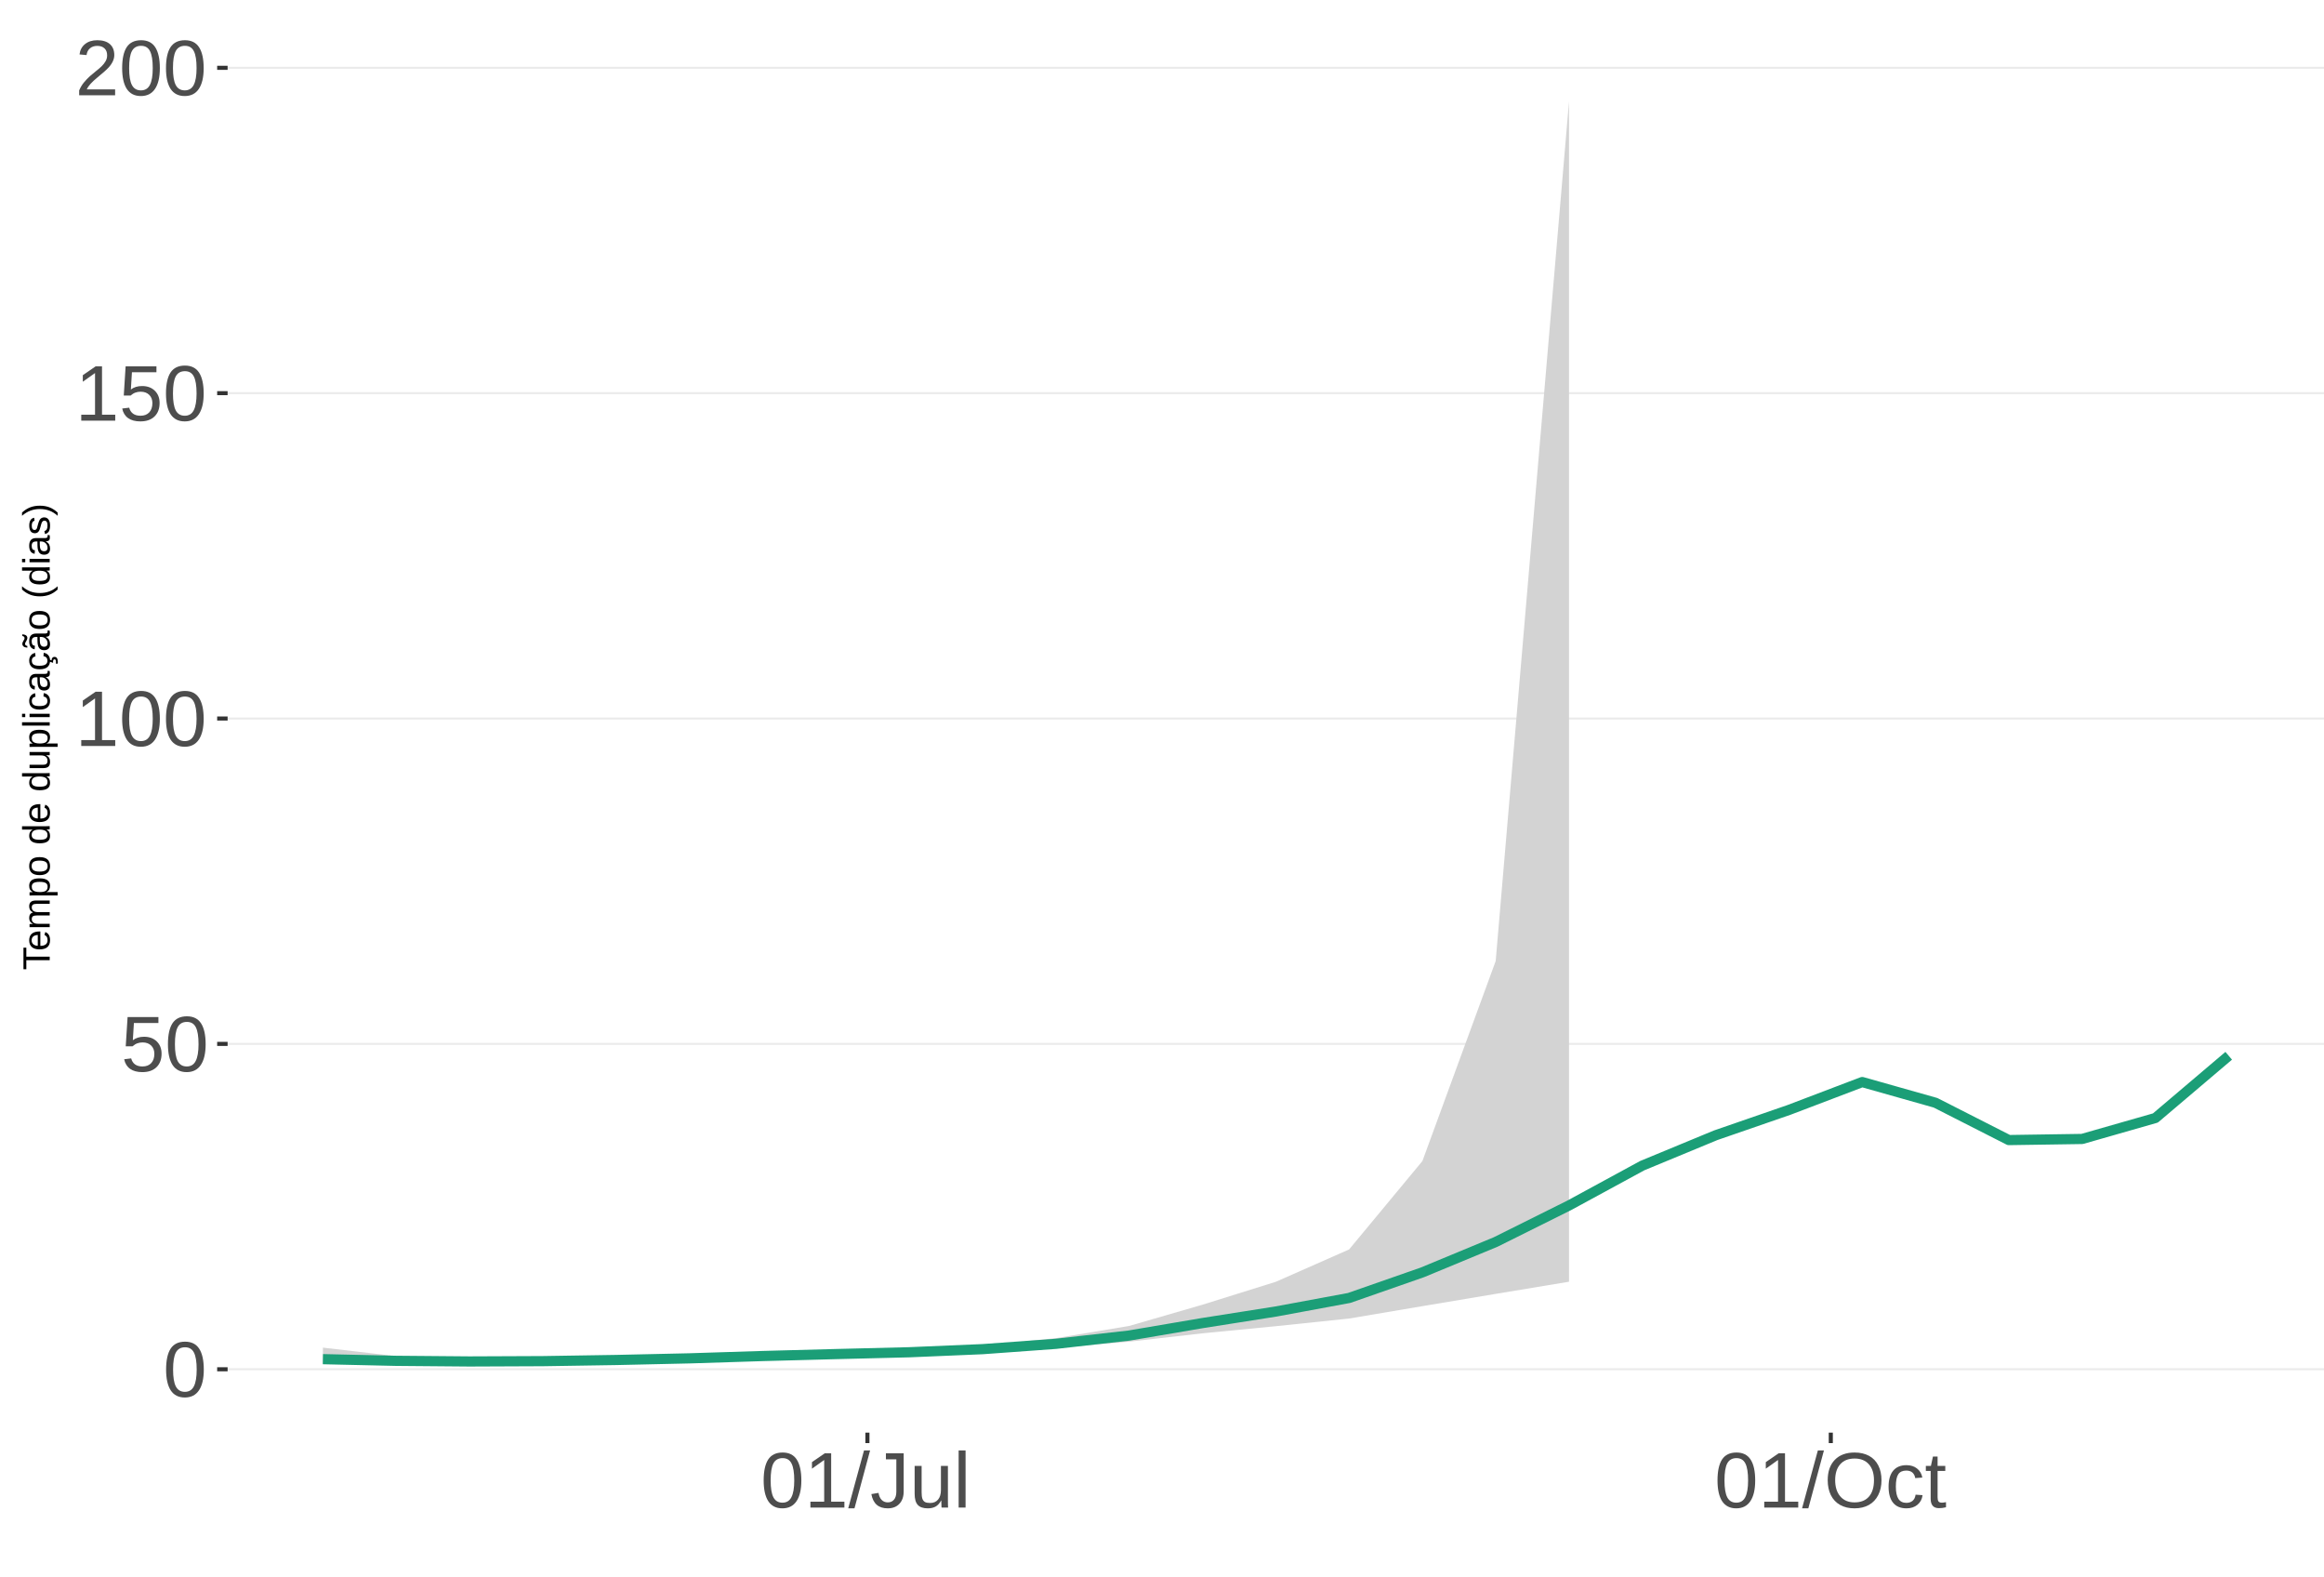
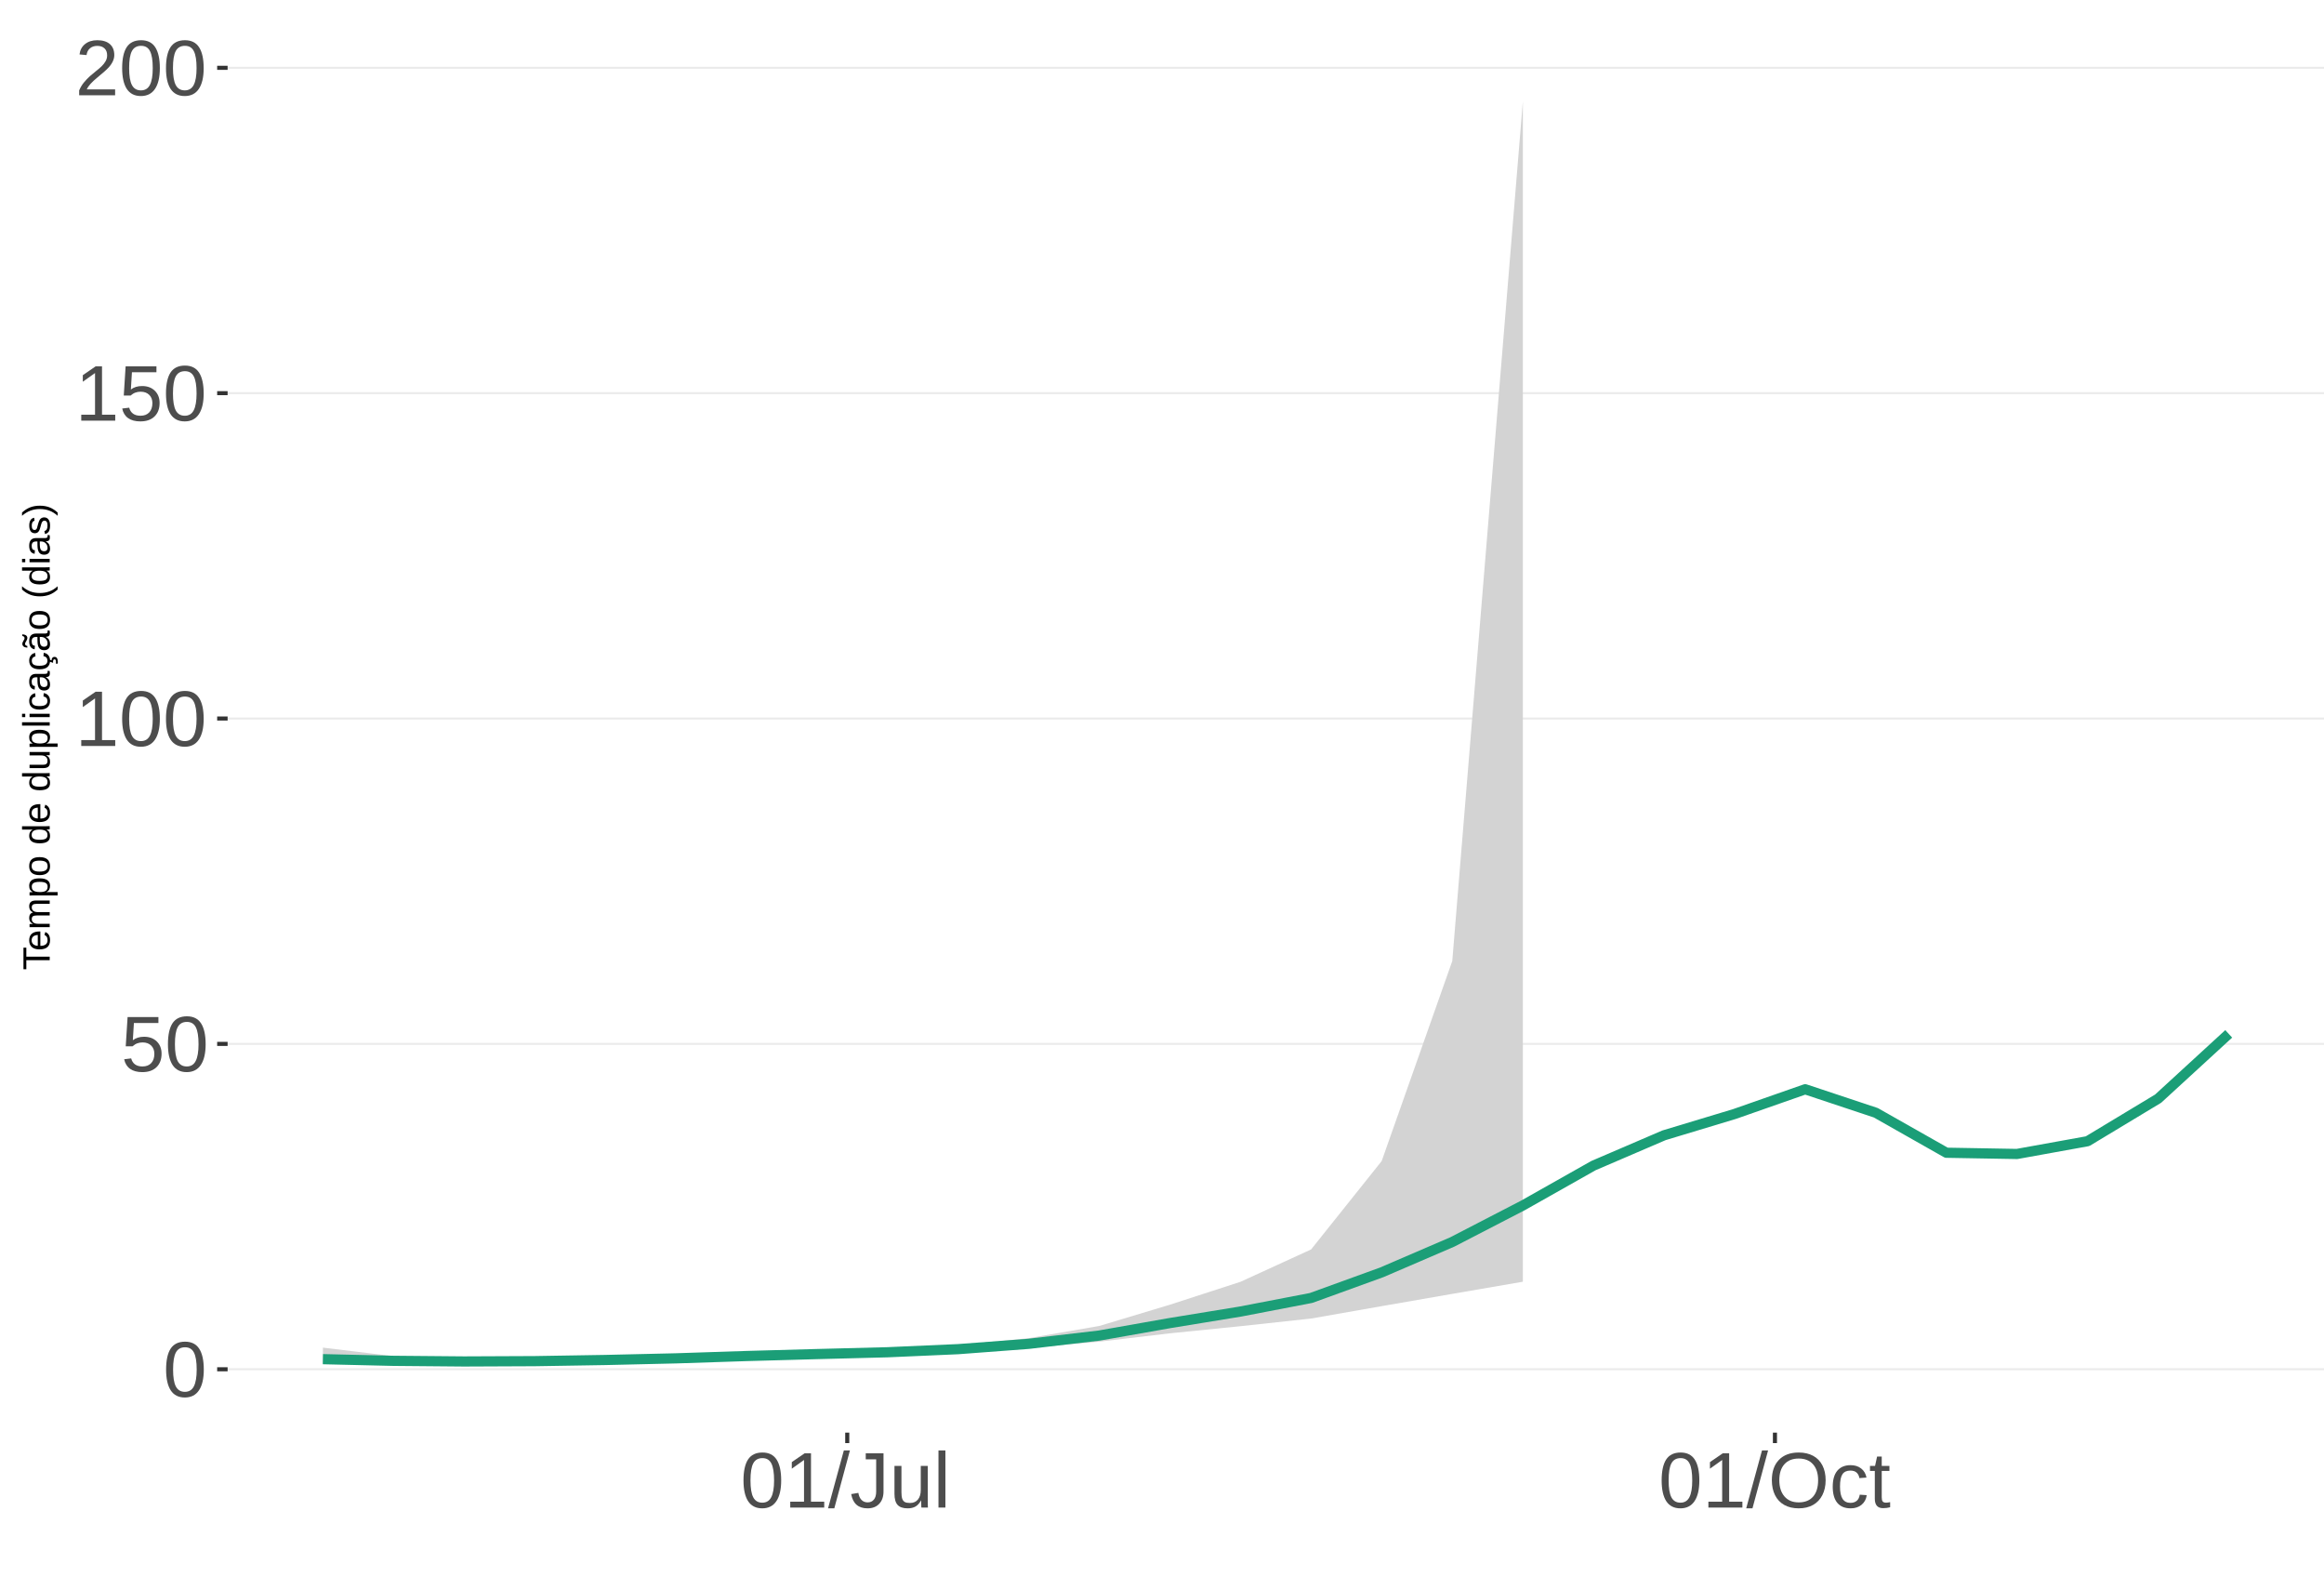
<svg xmlns="http://www.w3.org/2000/svg" xmlns:xlink="http://www.w3.org/1999/xlink" width="609pt" height="413pt" viewBox="0 0 609 413" version="1.1">
  <defs>
    <g>
      <symbol overflow="visible" id="glyph0-0">
        <path style="stroke:none;" d="M 2.062 -14.219 L 13.422 -14.219 L 13.422 0 L 2.062 0 Z M 2.828 -13.438 L 2.828 -0.766 L 12.641 -0.766 L 12.641 -13.438 Z M 2.828 -13.438 " />
      </symbol>
      <symbol overflow="visible" id="glyph0-1">
        <path style="stroke:none;" d="M 10.688 -7.109 C 10.688 -4.734 10.266 -2.922 9.422 -1.672 C 8.586 -0.422 7.352 0.203 5.719 0.203 C 4.082 0.203 2.852 -0.414 2.031 -1.656 C 1.219 -2.906 0.812 -4.723 0.812 -7.109 C 0.812 -9.547 1.207 -11.375 2 -12.594 C 2.801 -13.812 4.062 -14.422 5.781 -14.422 C 7.457 -14.422 8.691 -13.805 9.484 -12.578 C 10.285 -11.348 10.688 -9.523 10.688 -7.109 Z M 8.828 -7.109 C 8.828 -9.16 8.586 -10.645 8.109 -11.562 C 7.641 -12.488 6.863 -12.953 5.781 -12.953 C 4.664 -12.953 3.863 -12.5 3.375 -11.594 C 2.883 -10.688 2.641 -9.191 2.641 -7.109 C 2.641 -5.086 2.883 -3.609 3.375 -2.672 C 3.875 -1.742 4.66 -1.281 5.734 -1.281 C 6.805 -1.281 7.586 -1.754 8.078 -2.703 C 8.578 -3.66 8.828 -5.129 8.828 -7.109 Z M 8.828 -7.109 " />
      </symbol>
      <symbol overflow="visible" id="glyph0-2">
        <path style="stroke:none;" d="M 10.625 -4.625 C 10.625 -3.125 10.176 -1.941 9.281 -1.078 C 8.395 -0.223 7.16 0.203 5.578 0.203 C 4.254 0.203 3.188 -0.082 2.375 -0.656 C 1.562 -1.238 1.047 -2.078 0.828 -3.172 L 2.656 -3.391 C 3.039 -1.984 4.031 -1.281 5.625 -1.281 C 6.594 -1.281 7.352 -1.57 7.906 -2.156 C 8.457 -2.75 8.734 -3.562 8.734 -4.594 C 8.734 -5.488 8.457 -6.207 7.906 -6.75 C 7.352 -7.301 6.602 -7.578 5.656 -7.578 C 5.164 -7.578 4.707 -7.5 4.281 -7.344 C 3.863 -7.195 3.441 -6.938 3.016 -6.562 L 1.234 -6.562 L 1.719 -14.219 L 9.797 -14.219 L 9.797 -12.672 L 3.375 -12.672 L 3.094 -8.156 C 3.883 -8.758 4.863 -9.062 6.031 -9.062 C 7.426 -9.062 8.539 -8.648 9.375 -7.828 C 10.207 -7.016 10.625 -5.945 10.625 -4.625 Z M 10.625 -4.625 " />
      </symbol>
      <symbol overflow="visible" id="glyph0-3">
        <path style="stroke:none;" d="M 1.578 0 L 1.578 -1.547 L 5.188 -1.547 L 5.188 -12.469 L 1.984 -10.188 L 1.984 -11.906 L 5.344 -14.219 L 7.016 -14.219 L 7.016 -1.547 L 10.484 -1.547 L 10.484 0 Z M 1.578 0 " />
      </symbol>
      <symbol overflow="visible" id="glyph0-4">
        <path style="stroke:none;" d="M 1.031 0 L 1.031 -1.281 C 1.375 -2.07 1.789 -2.766 2.281 -3.359 C 2.781 -3.961 3.301 -4.508 3.844 -5 C 4.395 -5.488 4.938 -5.941 5.469 -6.359 C 6.008 -6.773 6.492 -7.191 6.922 -7.609 C 7.348 -8.023 7.691 -8.461 7.953 -8.922 C 8.223 -9.379 8.359 -9.895 8.359 -10.469 C 8.359 -11.25 8.129 -11.852 7.672 -12.281 C 7.211 -12.719 6.578 -12.938 5.766 -12.938 C 4.992 -12.938 4.359 -12.723 3.859 -12.297 C 3.359 -11.879 3.062 -11.289 2.969 -10.531 L 1.125 -10.703 C 1.258 -11.836 1.738 -12.738 2.562 -13.406 C 3.395 -14.082 4.461 -14.422 5.766 -14.422 C 7.203 -14.422 8.305 -14.082 9.078 -13.406 C 9.848 -12.727 10.234 -11.77 10.234 -10.531 C 10.234 -9.977 10.102 -9.426 9.844 -8.875 C 9.594 -8.332 9.219 -7.789 8.719 -7.25 C 8.227 -6.707 7.281 -5.863 5.875 -4.719 C 5.094 -4.082 4.473 -3.508 4.016 -3 C 3.566 -2.5 3.238 -2.016 3.031 -1.547 L 10.453 -1.547 L 10.453 0 Z M 1.031 0 " />
      </symbol>
      <symbol overflow="visible" id="glyph0-5">
        <path style="stroke:none;" d="M 0 0.203 L 4.141 -14.969 L 5.734 -14.969 L 1.641 0.203 Z M 0 0.203 " />
      </symbol>
      <symbol overflow="visible" id="glyph0-6">
        <path style="stroke:none;" d="M 4.609 0.203 C 2.203 0.203 0.773 -1.039 0.328 -3.531 L 2.203 -3.844 C 2.328 -3.062 2.598 -2.453 3.016 -2.016 C 3.441 -1.578 3.977 -1.359 4.625 -1.359 C 5.32 -1.359 5.867 -1.598 6.266 -2.078 C 6.672 -2.555 6.875 -3.266 6.875 -4.203 L 6.875 -12.641 L 4.141 -12.641 L 4.141 -14.219 L 8.797 -14.219 L 8.797 -4.234 C 8.797 -2.859 8.422 -1.773 7.672 -0.984 C 6.93 -0.191 5.91 0.203 4.609 0.203 Z M 4.609 0.203 " />
      </symbol>
      <symbol overflow="visible" id="glyph0-7">
        <path style="stroke:none;" d="M 3.172 -10.906 L 3.172 -4 C 3.172 -3.281 3.238 -2.719 3.375 -2.312 C 3.52 -1.914 3.742 -1.629 4.047 -1.453 C 4.359 -1.285 4.816 -1.203 5.422 -1.203 C 6.297 -1.203 6.984 -1.5 7.484 -2.094 C 7.984 -2.695 8.234 -3.531 8.234 -4.594 L 8.234 -10.906 L 10.062 -10.906 L 10.062 -2.328 C 10.062 -1.055 10.078 -0.281 10.109 0 L 8.406 0 C 8.395 -0.031 8.383 -0.117 8.375 -0.266 C 8.375 -0.422 8.367 -0.594 8.359 -0.781 C 8.348 -0.969 8.336 -1.328 8.328 -1.859 L 8.297 -1.859 C 7.879 -1.109 7.395 -0.578 6.844 -0.266 C 6.289 0.047 5.609 0.203 4.797 0.203 C 3.598 0.203 2.723 -0.094 2.172 -0.688 C 1.617 -1.281 1.344 -2.266 1.344 -3.641 L 1.344 -10.906 Z M 3.172 -10.906 " />
      </symbol>
      <symbol overflow="visible" id="glyph0-8">
        <path style="stroke:none;" d="M 1.391 0 L 1.391 -14.969 L 3.203 -14.969 L 3.203 0 Z M 1.391 0 " />
      </symbol>
      <symbol overflow="visible" id="glyph0-9">
        <path style="stroke:none;" d="M 15.078 -7.172 C 15.078 -5.68 14.789 -4.379 14.219 -3.266 C 13.656 -2.148 12.844 -1.289 11.781 -0.688 C 10.719 -0.094 9.461 0.203 8.016 0.203 C 6.555 0.203 5.297 -0.094 4.234 -0.688 C 3.18 -1.281 2.375 -2.133 1.812 -3.25 C 1.258 -4.375 0.984 -5.68 0.984 -7.172 C 0.984 -9.441 1.602 -11.219 2.844 -12.5 C 4.082 -13.781 5.812 -14.422 8.031 -14.422 C 9.477 -14.422 10.734 -14.133 11.797 -13.562 C 12.859 -12.988 13.672 -12.148 14.234 -11.047 C 14.797 -9.953 15.078 -8.66 15.078 -7.172 Z M 13.109 -7.172 C 13.109 -8.941 12.664 -10.328 11.781 -11.328 C 10.895 -12.336 9.645 -12.844 8.031 -12.844 C 6.406 -12.844 5.148 -12.344 4.266 -11.344 C 3.379 -10.352 2.938 -8.961 2.938 -7.172 C 2.938 -5.391 3.383 -3.973 4.281 -2.922 C 5.176 -1.879 6.422 -1.359 8.016 -1.359 C 9.66 -1.359 10.922 -1.863 11.797 -2.875 C 12.672 -3.883 13.109 -5.316 13.109 -7.172 Z M 13.109 -7.172 " />
      </symbol>
      <symbol overflow="visible" id="glyph0-10">
        <path style="stroke:none;" d="M 2.781 -5.5 C 2.781 -4.051 3.004 -2.977 3.453 -2.281 C 3.91 -1.582 4.602 -1.234 5.531 -1.234 C 6.176 -1.234 6.711 -1.406 7.141 -1.75 C 7.578 -2.102 7.848 -2.645 7.953 -3.375 L 9.781 -3.25 C 9.645 -2.195 9.195 -1.359 8.438 -0.734 C 7.688 -0.109 6.734 0.203 5.578 0.203 C 4.047 0.203 2.879 -0.273 2.078 -1.234 C 1.273 -2.203 0.875 -3.613 0.875 -5.469 C 0.875 -7.301 1.273 -8.695 2.078 -9.656 C 2.891 -10.625 4.051 -11.109 5.562 -11.109 C 6.676 -11.109 7.598 -10.816 8.328 -10.234 C 9.066 -9.66 9.531 -8.867 9.719 -7.859 L 7.859 -7.719 C 7.766 -8.32 7.523 -8.801 7.141 -9.156 C 6.754 -9.508 6.207 -9.688 5.5 -9.688 C 4.539 -9.688 3.848 -9.367 3.422 -8.734 C 2.992 -8.098 2.781 -7.02 2.781 -5.5 Z M 2.781 -5.5 " />
      </symbol>
      <symbol overflow="visible" id="glyph0-11">
        <path style="stroke:none;" d="M 5.594 -0.078 C 4.988 0.078 4.375 0.156 3.75 0.156 C 2.301 0.156 1.578 -0.664 1.578 -2.312 L 1.578 -9.594 L 0.312 -9.594 L 0.312 -10.906 L 1.641 -10.906 L 2.172 -13.359 L 3.391 -13.359 L 3.391 -10.906 L 5.406 -10.906 L 5.406 -9.594 L 3.391 -9.594 L 3.391 -2.703 C 3.391 -2.18 3.473 -1.812 3.641 -1.594 C 3.816 -1.383 4.113 -1.281 4.531 -1.281 C 4.781 -1.281 5.133 -1.328 5.594 -1.422 Z M 5.594 -0.078 " />
      </symbol>
      <symbol overflow="visible" id="glyph1-0">
        <path style="stroke:none;" d="M -6.875 -1 L -6.875 -6.5 L 0 -6.5 L 0 -1 Z M -6.516 -1.375 L -0.375 -1.375 L -0.375 -6.125 L -6.516 -6.125 Z M -6.516 -1.375 " />
      </symbol>
      <symbol overflow="visible" id="glyph1-1">
        <path style="stroke:none;" d="M -6.125 -3.516 L 0 -3.516 L 0 -2.594 L -6.125 -2.594 L -6.125 -0.219 L -6.875 -0.219 L -6.875 -5.875 L -6.125 -5.875 Z M -6.125 -3.516 " />
      </symbol>
      <symbol overflow="visible" id="glyph1-2">
        <path style="stroke:none;" d="M -2.453 -1.344 C -1.848 -1.344 -1.379 -1.469 -1.047 -1.719 C -0.723 -1.969 -0.562 -2.336 -0.562 -2.828 C -0.562 -3.203 -0.633 -3.504 -0.781 -3.734 C -0.938 -3.961 -1.133 -4.117 -1.375 -4.203 L -1.156 -4.969 C -0.32 -4.656 0.094 -3.941 0.094 -2.828 C 0.094 -2.047 -0.133 -1.445 -0.594 -1.031 C -1.062 -0.625 -1.754 -0.422 -2.672 -0.422 C -3.547 -0.422 -4.211 -0.625 -4.672 -1.031 C -5.141 -1.445 -5.375 -2.031 -5.375 -2.781 C -5.375 -4.344 -4.441 -5.125 -2.578 -5.125 L -2.453 -5.125 Z M -3.125 -4.203 C -3.688 -4.16 -4.094 -4.02 -4.344 -3.781 C -4.602 -3.551 -4.734 -3.219 -4.734 -2.781 C -4.734 -2.352 -4.586 -2.016 -4.297 -1.766 C -4.016 -1.516 -3.625 -1.379 -3.125 -1.359 Z M -3.125 -4.203 " />
      </symbol>
      <symbol overflow="visible" id="glyph1-3">
        <path style="stroke:none;" d="M 0 -3.75 L -3.344 -3.75 C -3.852 -3.75 -4.207 -3.676 -4.406 -3.531 C -4.602 -3.395 -4.703 -3.145 -4.703 -2.781 C -4.703 -2.406 -4.555 -2.109 -4.266 -1.891 C -3.984 -1.672 -3.582 -1.562 -3.062 -1.562 L 0 -1.562 L 0 -0.688 L -4.156 -0.688 C -4.77 -0.688 -5.145 -0.68 -5.281 -0.672 L -5.281 -1.5 C -5.27 -1.5 -5.227 -1.5 -5.156 -1.5 C -5.082 -1.508 -5 -1.516 -4.906 -1.516 C -4.812 -1.523 -4.633 -1.531 -4.375 -1.531 L -4.375 -1.547 C -4.75 -1.734 -5.008 -1.945 -5.156 -2.188 C -5.301 -2.438 -5.375 -2.738 -5.375 -3.094 C -5.375 -3.488 -5.297 -3.801 -5.141 -4.031 C -4.984 -4.27 -4.727 -4.438 -4.375 -4.531 L -4.375 -4.547 C -4.727 -4.723 -4.984 -4.941 -5.141 -5.203 C -5.297 -5.461 -5.375 -5.773 -5.375 -6.141 C -5.375 -6.672 -5.227 -7.055 -4.938 -7.297 C -4.656 -7.547 -4.18 -7.672 -3.516 -7.672 L 0 -7.672 L 0 -6.797 L -3.344 -6.797 C -3.852 -6.797 -4.207 -6.723 -4.406 -6.578 C -4.602 -6.441 -4.703 -6.191 -4.703 -5.828 C -4.703 -5.453 -4.555 -5.156 -4.266 -4.938 C -3.984 -4.727 -3.582 -4.625 -3.062 -4.625 L 0 -4.625 Z M 0 -3.75 " />
      </symbol>
      <symbol overflow="visible" id="glyph1-4">
        <path style="stroke:none;" d="M -2.672 -5.141 C -0.828 -5.141 0.094 -4.492 0.094 -3.203 C 0.094 -2.391 -0.211 -1.844 -0.828 -1.562 L -0.828 -1.531 C -0.797 -1.539 -0.516 -1.547 0.016 -1.547 L 2.078 -1.547 L 2.078 -0.672 L -4.203 -0.672 C -4.742 -0.672 -5.102 -0.66 -5.281 -0.641 L -5.281 -1.5 C -5.27 -1.5 -5.223 -1.5 -5.141 -1.5 C -5.066 -1.508 -4.945 -1.52 -4.781 -1.531 C -4.613 -1.539 -4.5 -1.547 -4.438 -1.547 L -4.438 -1.562 C -4.758 -1.719 -4.992 -1.922 -5.141 -2.172 C -5.297 -2.43 -5.375 -2.773 -5.375 -3.203 C -5.375 -3.848 -5.156 -4.332 -4.719 -4.656 C -4.281 -4.977 -3.598 -5.141 -2.672 -5.141 Z M -2.641 -4.219 C -3.379 -4.219 -3.906 -4.117 -4.219 -3.922 C -4.539 -3.723 -4.703 -3.406 -4.703 -2.969 C -4.703 -2.625 -4.629 -2.352 -4.484 -2.156 C -4.336 -1.957 -4.109 -1.805 -3.797 -1.703 C -3.484 -1.598 -3.078 -1.547 -2.578 -1.547 C -1.879 -1.547 -1.363 -1.656 -1.031 -1.875 C -0.707 -2.102 -0.547 -2.469 -0.547 -2.969 C -0.547 -3.406 -0.707 -3.723 -1.031 -3.922 C -1.352 -4.117 -1.891 -4.219 -2.641 -4.219 Z M -2.641 -4.219 " />
      </symbol>
      <symbol overflow="visible" id="glyph1-5">
        <path style="stroke:none;" d="M -2.641 -5.141 C -1.723 -5.141 -1.035 -4.938 -0.578 -4.531 C -0.129 -4.125 0.094 -3.535 0.094 -2.766 C 0.094 -1.992 -0.141 -1.41 -0.609 -1.016 C -1.078 -0.617 -1.754 -0.422 -2.641 -0.422 C -4.461 -0.422 -5.375 -1.207 -5.375 -2.781 C -5.375 -3.594 -5.148 -4.188 -4.703 -4.562 C -4.266 -4.945 -3.578 -5.141 -2.641 -5.141 Z M -2.641 -4.219 C -3.367 -4.219 -3.898 -4.109 -4.234 -3.891 C -4.566 -3.672 -4.734 -3.305 -4.734 -2.797 C -4.734 -2.285 -4.562 -1.914 -4.219 -1.688 C -3.883 -1.457 -3.359 -1.344 -2.641 -1.344 C -1.953 -1.344 -1.43 -1.453 -1.078 -1.672 C -0.723 -1.898 -0.547 -2.258 -0.547 -2.75 C -0.547 -3.281 -0.711 -3.656 -1.047 -3.875 C -1.391 -4.102 -1.922 -4.219 -2.641 -4.219 Z M -2.641 -4.219 " />
      </symbol>
      <symbol overflow="visible" id="glyph1-6">
        <path style="stroke:none;" d="" />
      </symbol>
      <symbol overflow="visible" id="glyph1-7">
        <path style="stroke:none;" d="M -0.844 -4.016 C -0.508 -3.848 -0.27 -3.629 -0.125 -3.359 C 0.02 -3.086 0.094 -2.754 0.094 -2.359 C 0.094 -1.691 -0.129 -1.203 -0.578 -0.891 C -1.023 -0.578 -1.707 -0.422 -2.625 -0.422 C -4.457 -0.422 -5.375 -1.066 -5.375 -2.359 C -5.375 -2.766 -5.301 -3.098 -5.156 -3.359 C -5.008 -3.629 -4.781 -3.848 -4.469 -4.016 L -7.25 -4.016 L -7.25 -4.891 L -1.094 -4.891 C -0.539 -4.891 -0.176 -4.898 0 -4.922 L 0 -4.078 C -0.051 -4.066 -0.172 -4.055 -0.359 -4.047 C -0.547 -4.035 -0.707 -4.031 -0.844 -4.031 Z M -2.641 -1.344 C -1.898 -1.344 -1.367 -1.438 -1.047 -1.625 C -0.734 -1.82 -0.578 -2.145 -0.578 -2.594 C -0.578 -3.082 -0.75 -3.441 -1.094 -3.672 C -1.438 -3.898 -1.973 -4.016 -2.703 -4.016 C -3.398 -4.016 -3.91 -3.898 -4.234 -3.672 C -4.566 -3.441 -4.734 -3.082 -4.734 -2.594 C -4.734 -2.156 -4.566 -1.836 -4.234 -1.641 C -3.91 -1.441 -3.379 -1.344 -2.641 -1.344 Z M -2.641 -1.344 " />
      </symbol>
      <symbol overflow="visible" id="glyph1-8">
        <path style="stroke:none;" d="M -5.281 -1.531 L -1.938 -1.531 C -1.582 -1.531 -1.305 -1.562 -1.109 -1.625 C -0.922 -1.695 -0.785 -1.805 -0.703 -1.953 C -0.617 -2.109 -0.578 -2.332 -0.578 -2.625 C -0.578 -3.039 -0.723 -3.367 -1.016 -3.609 C -1.305 -3.859 -1.707 -3.984 -2.219 -3.984 L -5.281 -3.984 L -5.281 -4.875 L -1.125 -4.875 C -0.508 -4.875 -0.133 -4.879 0 -4.891 L 0 -4.062 C -0.02 -4.062 -0.062 -4.055 -0.125 -4.047 C -0.195 -4.047 -0.281 -4.039 -0.375 -4.031 C -0.469 -4.031 -0.645 -4.031 -0.906 -4.031 L -0.906 -4.016 C -0.539 -3.816 -0.281 -3.582 -0.125 -3.312 C 0.02 -3.051 0.094 -2.723 0.094 -2.328 C 0.094 -1.742 -0.047 -1.316 -0.328 -1.047 C -0.617 -0.785 -1.098 -0.656 -1.766 -0.656 L -5.281 -0.656 Z M -5.281 -1.531 " />
      </symbol>
      <symbol overflow="visible" id="glyph1-9">
        <path style="stroke:none;" d="M 0 -0.672 L -7.25 -0.672 L -7.25 -1.547 L 0 -1.547 Z M 0 -0.672 " />
      </symbol>
      <symbol overflow="visible" id="glyph1-10">
        <path style="stroke:none;" d="M -6.406 -0.672 L -7.25 -0.672 L -7.25 -1.547 L -6.406 -1.547 Z M 0 -0.672 L -5.281 -0.672 L -5.281 -1.547 L 0 -1.547 Z M 0 -0.672 " />
      </symbol>
      <symbol overflow="visible" id="glyph1-11">
        <path style="stroke:none;" d="M -2.672 -1.344 C -1.961 -1.344 -1.438 -1.453 -1.094 -1.672 C -0.758 -1.891 -0.594 -2.223 -0.594 -2.672 C -0.594 -2.984 -0.676 -3.242 -0.844 -3.453 C -1.02 -3.672 -1.281 -3.801 -1.625 -3.844 L -1.578 -4.734 C -1.066 -4.672 -0.66 -4.457 -0.359 -4.094 C -0.055 -3.727 0.094 -3.266 0.094 -2.703 C 0.094 -1.961 -0.133 -1.395 -0.594 -1 C -1.062 -0.613 -1.742 -0.422 -2.641 -0.422 C -3.535 -0.422 -4.211 -0.613 -4.672 -1 C -5.141 -1.395 -5.375 -1.957 -5.375 -2.688 C -5.375 -3.227 -5.234 -3.676 -4.953 -4.031 C -4.68 -4.395 -4.297 -4.617 -3.797 -4.703 L -3.734 -3.797 C -4.023 -3.754 -4.254 -3.641 -4.422 -3.453 C -4.598 -3.266 -4.688 -3.004 -4.688 -2.672 C -4.688 -2.203 -4.531 -1.863 -4.219 -1.656 C -3.914 -1.445 -3.398 -1.344 -2.672 -1.344 Z M -2.672 -1.344 " />
      </symbol>
      <symbol overflow="visible" id="glyph1-12">
        <path style="stroke:none;" d="M 0.094 -2.016 C 0.094 -1.484 -0.047 -1.082 -0.328 -0.812 C -0.609 -0.551 -0.988 -0.422 -1.469 -0.422 C -2.02 -0.422 -2.441 -0.598 -2.734 -0.953 C -3.023 -1.316 -3.18 -1.898 -3.203 -2.703 L -3.219 -3.891 L -3.516 -3.891 C -3.941 -3.891 -4.25 -3.797 -4.438 -3.609 C -4.625 -3.43 -4.719 -3.148 -4.719 -2.766 C -4.719 -2.367 -4.648 -2.078 -4.516 -1.891 C -4.379 -1.711 -4.164 -1.609 -3.875 -1.578 L -3.953 -0.656 C -4.898 -0.812 -5.375 -1.52 -5.375 -2.781 C -5.375 -3.445 -5.223 -3.945 -4.922 -4.281 C -4.617 -4.613 -4.18 -4.781 -3.609 -4.781 L -1.328 -4.781 C -1.066 -4.781 -0.867 -4.812 -0.734 -4.875 C -0.609 -4.945 -0.547 -5.082 -0.547 -5.281 C -0.547 -5.363 -0.555 -5.457 -0.578 -5.562 L -0.031 -5.562 C 0.02 -5.344 0.047 -5.117 0.047 -4.891 C 0.047 -4.555 -0.035 -4.316 -0.203 -4.172 C -0.379 -4.023 -0.648 -3.941 -1.016 -3.922 L -1.016 -3.891 C -0.609 -3.672 -0.32 -3.41 -0.156 -3.109 C 0.008 -2.805 0.094 -2.441 0.094 -2.016 Z M -0.562 -2.219 C -0.562 -2.539 -0.633 -2.828 -0.781 -3.078 C -0.926 -3.328 -1.125 -3.523 -1.375 -3.672 C -1.633 -3.816 -1.898 -3.891 -2.172 -3.891 L -2.609 -3.891 L -2.594 -2.938 C -2.582 -2.52 -2.535 -2.203 -2.453 -1.984 C -2.379 -1.773 -2.258 -1.613 -2.094 -1.5 C -1.938 -1.383 -1.723 -1.328 -1.453 -1.328 C -1.172 -1.328 -0.953 -1.406 -0.797 -1.562 C -0.641 -1.719 -0.562 -1.938 -0.562 -2.219 Z M -0.562 -2.219 " />
      </symbol>
      <symbol overflow="visible" id="glyph1-13">
        <path style="stroke:none;" d="M -2.672 -1.344 C -1.961 -1.344 -1.438 -1.453 -1.094 -1.672 C -0.758 -1.891 -0.594 -2.223 -0.594 -2.672 C -0.594 -2.984 -0.676 -3.242 -0.844 -3.453 C -1.02 -3.672 -1.281 -3.801 -1.625 -3.844 L -1.578 -4.734 C -1.066 -4.672 -0.66 -4.457 -0.359 -4.094 C -0.055 -3.727 0.094 -3.266 0.094 -2.703 C 0.094 -1.961 -0.133 -1.395 -0.594 -1 C -1.062 -0.613 -1.742 -0.422 -2.641 -0.422 C -3.535 -0.422 -4.211 -0.613 -4.672 -1 C -5.141 -1.395 -5.375 -1.957 -5.375 -2.688 C -5.375 -3.227 -5.234 -3.676 -4.953 -4.031 C -4.68 -4.395 -4.297 -4.617 -3.797 -4.703 L -3.734 -3.797 C -4.023 -3.754 -4.254 -3.641 -4.422 -3.453 C -4.598 -3.266 -4.688 -3.004 -4.688 -2.672 C -4.688 -2.203 -4.531 -1.863 -4.219 -1.656 C -3.914 -1.445 -3.398 -1.344 -2.672 -1.344 Z M 1.234 -3.672 C 1.828 -3.672 2.125 -3.223 2.125 -2.328 C 2.125 -2.148 2.113 -2.004 2.094 -1.891 L 1.625 -1.891 C 1.645 -2.055 1.656 -2.195 1.656 -2.312 C 1.656 -2.789 1.52 -3.031 1.25 -3.031 C 1 -3.031 0.875 -2.812 0.875 -2.375 C 0.875 -2.238 0.879 -2.148 0.891 -2.109 L 0 -2.422 L 0 -2.938 L 0.484 -2.75 C 0.492 -3.062 0.566 -3.289 0.703 -3.438 C 0.836 -3.594 1.016 -3.672 1.234 -3.672 Z M 1.234 -3.672 " />
      </symbol>
      <symbol overflow="visible" id="glyph1-14">
        <path style="stroke:none;" d="M 0.094 -2.016 C 0.094 -1.484 -0.047 -1.082 -0.328 -0.812 C -0.609 -0.551 -0.988 -0.422 -1.469 -0.422 C -2.02 -0.422 -2.441 -0.598 -2.734 -0.953 C -3.023 -1.316 -3.18 -1.898 -3.203 -2.703 L -3.219 -3.891 L -3.516 -3.891 C -3.941 -3.891 -4.25 -3.797 -4.438 -3.609 C -4.625 -3.43 -4.719 -3.148 -4.719 -2.766 C -4.719 -2.367 -4.648 -2.078 -4.516 -1.891 C -4.379 -1.711 -4.164 -1.609 -3.875 -1.578 L -3.953 -0.656 C -4.898 -0.812 -5.375 -1.52 -5.375 -2.781 C -5.375 -3.445 -5.223 -3.945 -4.922 -4.281 C -4.617 -4.613 -4.18 -4.781 -3.609 -4.781 L -1.328 -4.781 C -1.066 -4.781 -0.867 -4.812 -0.734 -4.875 C -0.609 -4.945 -0.547 -5.082 -0.547 -5.281 C -0.547 -5.363 -0.555 -5.457 -0.578 -5.562 L -0.031 -5.562 C 0.02 -5.344 0.047 -5.117 0.047 -4.891 C 0.047 -4.555 -0.035 -4.316 -0.203 -4.172 C -0.379 -4.023 -0.648 -3.941 -1.016 -3.922 L -1.016 -3.891 C -0.609 -3.672 -0.32 -3.41 -0.156 -3.109 C 0.008 -2.805 0.094 -2.441 0.094 -2.016 Z M -0.562 -2.219 C -0.562 -2.539 -0.633 -2.828 -0.781 -3.078 C -0.926 -3.328 -1.125 -3.523 -1.375 -3.672 C -1.633 -3.816 -1.898 -3.891 -2.172 -3.891 L -2.609 -3.891 L -2.594 -2.938 C -2.582 -2.52 -2.535 -2.203 -2.453 -1.984 C -2.379 -1.773 -2.258 -1.613 -2.094 -1.5 C -1.938 -1.383 -1.723 -1.328 -1.453 -1.328 C -1.172 -1.328 -0.953 -1.406 -0.797 -1.562 C -0.641 -1.719 -0.562 -1.938 -0.562 -2.219 Z M -5.859 -3.609 C -5.859 -3.473 -5.891 -3.332 -5.953 -3.188 C -6.016 -3.051 -6.082 -2.922 -6.156 -2.797 C -6.227 -2.672 -6.297 -2.551 -6.359 -2.438 C -6.422 -2.32 -6.453 -2.211 -6.453 -2.109 C -6.453 -1.93 -6.398 -1.797 -6.297 -1.703 C -6.191 -1.617 -6.047 -1.562 -5.859 -1.531 L -5.859 -1.094 C -6.191 -1.125 -6.441 -1.176 -6.609 -1.25 C -6.785 -1.332 -6.922 -1.441 -7.016 -1.578 C -7.117 -1.711 -7.172 -1.879 -7.172 -2.078 C -7.172 -2.223 -7.141 -2.363 -7.078 -2.5 C -7.023 -2.633 -6.957 -2.766 -6.875 -2.891 C -6.801 -3.023 -6.734 -3.145 -6.672 -3.25 C -6.617 -3.363 -6.594 -3.473 -6.594 -3.578 C -6.594 -3.898 -6.785 -4.086 -7.172 -4.141 L -7.172 -4.594 C -6.691 -4.539 -6.352 -4.43 -6.156 -4.266 C -5.957 -4.098 -5.859 -3.879 -5.859 -3.609 Z M -5.859 -3.609 " />
      </symbol>
      <symbol overflow="visible" id="glyph1-15">
        <path style="stroke:none;" d="M -2.594 -0.625 C -3.539 -0.625 -4.383 -0.77 -5.125 -1.062 C -5.875 -1.352 -6.582 -1.805 -7.25 -2.422 L -7.25 -3.266 C -6.57 -2.66 -5.852 -2.211 -5.094 -1.922 C -4.332 -1.641 -3.5 -1.5 -2.594 -1.5 C -1.688 -1.5 -0.852 -1.641 -0.094 -1.922 C 0.664 -2.203 1.391 -2.648 2.078 -3.266 L 2.078 -2.422 C 1.41 -1.805 0.703 -1.352 -0.047 -1.062 C -0.797 -0.77 -1.641 -0.625 -2.578 -0.625 Z M -2.594 -0.625 " />
      </symbol>
      <symbol overflow="visible" id="glyph1-16">
        <path style="stroke:none;" d="M -1.453 -4.641 C -0.961 -4.641 -0.582 -4.453 -0.312 -4.078 C -0.039 -3.703 0.094 -3.176 0.094 -2.5 C 0.094 -1.844 -0.008 -1.332 -0.219 -0.969 C -0.438 -0.613 -0.773 -0.383 -1.234 -0.281 L -1.391 -1.062 C -1.109 -1.133 -0.898 -1.285 -0.766 -1.516 C -0.641 -1.754 -0.578 -2.082 -0.578 -2.5 C -0.578 -2.945 -0.645 -3.27 -0.781 -3.469 C -0.914 -3.676 -1.117 -3.781 -1.391 -3.781 C -1.598 -3.781 -1.766 -3.707 -1.891 -3.562 C -2.023 -3.426 -2.133 -3.195 -2.219 -2.875 L -2.391 -2.25 C -2.516 -1.738 -2.641 -1.375 -2.766 -1.156 C -2.891 -0.945 -3.039 -0.781 -3.219 -0.656 C -3.406 -0.539 -3.629 -0.484 -3.891 -0.484 C -4.367 -0.484 -4.734 -0.656 -4.984 -1 C -5.234 -1.344 -5.359 -1.844 -5.359 -2.5 C -5.359 -3.082 -5.254 -3.547 -5.047 -3.891 C -4.848 -4.234 -4.523 -4.453 -4.078 -4.547 L -3.969 -3.75 C -4.207 -3.707 -4.391 -3.578 -4.516 -3.359 C -4.641 -3.148 -4.703 -2.863 -4.703 -2.5 C -4.703 -2.102 -4.641 -1.812 -4.516 -1.625 C -4.398 -1.438 -4.219 -1.344 -3.969 -1.344 C -3.82 -1.344 -3.695 -1.379 -3.594 -1.453 C -3.5 -1.535 -3.414 -1.648 -3.344 -1.797 C -3.281 -1.953 -3.191 -2.281 -3.078 -2.781 C -2.953 -3.238 -2.836 -3.57 -2.734 -3.781 C -2.641 -3.988 -2.531 -4.148 -2.406 -4.266 C -2.289 -4.379 -2.156 -4.469 -2 -4.531 C -1.844 -4.602 -1.66 -4.641 -1.453 -4.641 Z M -1.453 -4.641 " />
      </symbol>
      <symbol overflow="visible" id="glyph1-17">
        <path style="stroke:none;" d="M -2.578 -2.703 C -1.641 -2.703 -0.797 -2.555 -0.047 -2.266 C 0.703 -1.973 1.41 -1.52 2.078 -0.906 L 2.078 -0.062 C 1.391 -0.676 0.672 -1.125 -0.078 -1.406 C -0.836 -1.688 -1.676 -1.828 -2.594 -1.828 C -3.5 -1.828 -4.328 -1.68 -5.078 -1.391 C -5.836 -1.109 -6.562 -0.664 -7.25 -0.062 L -7.25 -0.906 C -6.582 -1.52 -5.875 -1.973 -5.125 -2.266 C -4.375 -2.555 -3.531 -2.703 -2.594 -2.703 Z M -2.578 -2.703 " />
      </symbol>
    </g>
    <clipPath id="clip1">
      <path d="M 59.645 9.961 L 609 9.961 L 609 375.328 L 59.645 375.328 Z M 59.645 9.961 " />
    </clipPath>
    <clipPath id="clip2">
      <path d="M 59.645 358 L 609 358 L 609 359 L 59.645 359 Z M 59.645 358 " />
    </clipPath>
    <clipPath id="clip3">
      <path d="M 59.645 273 L 609 273 L 609 274 L 59.645 274 Z M 59.645 273 " />
    </clipPath>
    <clipPath id="clip4">
      <path d="M 59.645 187 L 609 187 L 609 189 L 59.645 189 Z M 59.645 187 " />
    </clipPath>
    <clipPath id="clip5">
      <path d="M 59.645 102 L 609 102 L 609 104 L 59.645 104 Z M 59.645 102 " />
    </clipPath>
    <clipPath id="clip6">
      <path d="M 59.645 17 L 609 17 L 609 19 L 59.645 19 Z M 59.645 17 " />
    </clipPath>
  </defs>
  <g id="surface281">
    <rect x="0" y="0" width="609" height="413" style="fill:rgb(100%,100%,100%);fill-opacity:1;stroke:none;" />
    <rect x="0" y="0" width="609" height="413" style="fill:rgb(100%,100%,100%);fill-opacity:1;stroke:none;" />
    <path style="fill:none;stroke-width:1.067;stroke-linecap:round;stroke-linejoin:round;stroke:rgb(100%,100%,100%);stroke-opacity:1;stroke-miterlimit:10;" d="M 0 413 L 609 413 L 609 0 L 0 0 Z M 0 413 " />
    <g clip-path="url(#clip1)" clip-rule="nonzero">
      <path style=" stroke:none;fill-rule:nonzero;fill:rgb(100%,100%,100%);fill-opacity:1;" d="M 59.645 375.328 L 609 375.328 L 609 9.961 L 59.645 9.961 Z M 59.645 375.328 " />
    </g>
    <g clip-path="url(#clip2)" clip-rule="nonzero">
      <path style="fill:none;stroke-width:0.533;stroke-linecap:butt;stroke-linejoin:round;stroke:rgb(92.157%,92.157%,92.157%);stroke-opacity:1;stroke-miterlimit:10;" d="M 59.645 358.723 L 609 358.723 " />
    </g>
    <g clip-path="url(#clip3)" clip-rule="nonzero">
      <path style="fill:none;stroke-width:0.533;stroke-linecap:butt;stroke-linejoin:round;stroke:rgb(92.157%,92.157%,92.157%);stroke-opacity:1;stroke-miterlimit:10;" d="M 59.645 273.48 L 609 273.48 " />
    </g>
    <g clip-path="url(#clip4)" clip-rule="nonzero">
      <path style="fill:none;stroke-width:0.533;stroke-linecap:butt;stroke-linejoin:round;stroke:rgb(92.157%,92.157%,92.157%);stroke-opacity:1;stroke-miterlimit:10;" d="M 59.645 188.242 L 609 188.242 " />
    </g>
    <g clip-path="url(#clip5)" clip-rule="nonzero">
      <path style="fill:none;stroke-width:0.533;stroke-linecap:butt;stroke-linejoin:round;stroke:rgb(92.157%,92.157%,92.157%);stroke-opacity:1;stroke-miterlimit:10;" d="M 59.645 103.004 L 609 103.004 " />
    </g>
    <g clip-path="url(#clip6)" clip-rule="nonzero">
      <path style="fill:none;stroke-width:0.533;stroke-linecap:butt;stroke-linejoin:round;stroke:rgb(92.157%,92.157%,92.157%);stroke-opacity:1;stroke-miterlimit:10;" d="M 59.645 17.766 L 609 17.766 " />
    </g>
-     <path style=" stroke:none;fill-rule:nonzero;fill:rgb(82.745%,82.745%,82.745%);fill-opacity:1;" d="M 84.617 353.055 L 103.824 355.289 L 123.031 355.977 L 142.242 356.051 L 161.449 355.77 L 180.656 355.297 L 199.863 354.578 L 219.074 353.996 L 238.281 353.465 L 257.488 352.457 L 276.699 350.574 L 295.906 347.375 L 315.113 341.809 L 334.324 335.805 L 353.531 327.332 L 372.738 304.176 L 391.945 251.77 L 411.156 26.57 L 411.156 335.789 L 391.945 338.973 L 372.738 342.188 L 353.531 345.434 L 334.324 347.438 L 315.113 349.305 L 295.906 351.492 L 276.699 353.086 L 257.488 354.18 L 238.281 354.859 L 219.074 355.289 L 199.863 355.746 L 180.656 356.273 L 161.449 356.668 L 142.242 356.969 L 123.031 357.113 L 103.824 357.125 L 84.617 357.051 Z M 84.617 353.055 " />
-     <path style="fill:none;stroke-width:2.667;stroke-linecap:butt;stroke-linejoin:round;stroke:rgb(10.588%,61.961%,46.667%);stroke-opacity:1;stroke-miterlimit:10;" d="M 84.617 356.078 L 103.824 356.512 L 123.031 356.676 L 142.242 356.594 L 161.449 356.293 L 180.656 355.863 L 199.863 355.254 L 219.074 354.742 L 238.281 354.266 L 257.488 353.453 L 276.699 352.059 L 295.906 349.887 L 315.113 346.621 L 334.324 343.598 L 353.531 340.043 L 372.738 333.336 L 391.945 325.375 L 411.156 315.809 L 430.363 305.371 L 449.57 297.426 L 468.781 290.785 L 487.988 283.477 L 507.195 288.906 L 526.406 298.676 L 545.613 298.387 L 564.82 292.895 L 584.031 276.594 " />
+     <path style=" stroke:none;fill-rule:nonzero;fill:rgb(82.745%,82.745%,82.745%);fill-opacity:1;" d="M 84.617 353.055 L 103.113 355.289 L 121.609 355.977 L 140.105 356.051 L 158.602 355.77 L 177.102 355.297 L 195.598 354.578 L 214.094 353.996 L 232.59 353.465 L 251.086 352.457 L 269.582 350.574 L 288.082 347.375 L 306.578 341.809 L 325.074 335.805 L 343.57 327.332 L 362.066 304.176 L 380.566 251.77 L 399.062 26.57 L 399.062 335.789 L 380.566 338.973 L 362.066 342.188 L 343.57 345.434 L 325.074 347.438 L 306.578 349.305 L 288.082 351.492 L 269.582 353.086 L 251.086 354.18 L 232.59 354.859 L 214.094 355.289 L 195.598 355.746 L 177.102 356.273 L 158.602 356.668 L 140.105 356.969 L 121.609 357.113 L 103.113 357.125 L 84.617 357.051 Z M 84.617 353.055 " />
+     <path style="fill:none;stroke-width:2.667;stroke-linecap:butt;stroke-linejoin:round;stroke:rgb(10.588%,61.961%,46.667%);stroke-opacity:1;stroke-miterlimit:10;" d="M 84.617 356.078 L 103.113 356.512 L 121.609 356.676 L 140.105 356.594 L 158.602 356.293 L 177.102 355.863 L 195.598 355.254 L 214.094 354.742 L 232.59 354.266 L 251.086 353.453 L 269.582 352.059 L 288.082 349.887 L 306.578 346.621 L 325.074 343.598 L 343.57 340.043 L 362.066 333.336 L 380.566 325.375 L 399.062 315.809 L 417.559 305.371 L 436.055 297.426 L 454.551 291.844 L 473.047 285.367 L 491.547 291.52 L 510.043 301.996 L 528.539 302.32 L 547.035 298.977 L 565.531 287.828 L 584.031 270.852 " />
    <g style="fill:rgb(30.196%,30.196%,30.196%);fill-opacity:1;">
      <use xlink:href="#glyph0-1" x="42.715" y="365.916" />
    </g>
    <g style="fill:rgb(30.196%,30.196%,30.196%);fill-opacity:1;">
      <use xlink:href="#glyph0-2" x="31.715" y="280.674" />
      <use xlink:href="#glyph0-1" x="43.199" y="280.674" />
    </g>
    <g style="fill:rgb(30.196%,30.196%,30.196%);fill-opacity:1;">
      <use xlink:href="#glyph0-3" x="19.715" y="195.436" />
      <use xlink:href="#glyph0-1" x="31.199" y="195.436" />
      <use xlink:href="#glyph0-1" x="42.684" y="195.436" />
    </g>
    <g style="fill:rgb(30.196%,30.196%,30.196%);fill-opacity:1;">
      <use xlink:href="#glyph0-3" x="19.715" y="110.197" />
      <use xlink:href="#glyph0-2" x="31.199" y="110.197" />
      <use xlink:href="#glyph0-1" x="42.684" y="110.197" />
    </g>
    <g style="fill:rgb(30.196%,30.196%,30.196%);fill-opacity:1;">
      <use xlink:href="#glyph0-4" x="19.715" y="24.959" />
      <use xlink:href="#glyph0-1" x="31.199" y="24.959" />
      <use xlink:href="#glyph0-1" x="42.684" y="24.959" />
    </g>
    <path style="fill:none;stroke-width:1.067;stroke-linecap:butt;stroke-linejoin:round;stroke:rgb(20%,20%,20%);stroke-opacity:1;stroke-miterlimit:10;" d="M 56.906 358.723 L 59.645 358.723 " />
    <path style="fill:none;stroke-width:1.067;stroke-linecap:butt;stroke-linejoin:round;stroke:rgb(20%,20%,20%);stroke-opacity:1;stroke-miterlimit:10;" d="M 56.906 273.48 L 59.645 273.48 " />
    <path style="fill:none;stroke-width:1.067;stroke-linecap:butt;stroke-linejoin:round;stroke:rgb(20%,20%,20%);stroke-opacity:1;stroke-miterlimit:10;" d="M 56.906 188.242 L 59.645 188.242 " />
    <path style="fill:none;stroke-width:1.067;stroke-linecap:butt;stroke-linejoin:round;stroke:rgb(20%,20%,20%);stroke-opacity:1;stroke-miterlimit:10;" d="M 56.906 103.004 L 59.645 103.004 " />
    <path style="fill:none;stroke-width:1.067;stroke-linecap:butt;stroke-linejoin:round;stroke:rgb(20%,20%,20%);stroke-opacity:1;stroke-miterlimit:10;" d="M 56.906 17.766 L 59.645 17.766 " />
-     <path style="fill:none;stroke-width:1.067;stroke-linecap:butt;stroke-linejoin:round;stroke:rgb(20%,20%,20%);stroke-opacity:1;stroke-miterlimit:10;" d="M 227.305 378.07 L 227.305 375.328 " />
-     <path style="fill:none;stroke-width:1.067;stroke-linecap:butt;stroke-linejoin:round;stroke:rgb(20%,20%,20%);stroke-opacity:1;stroke-miterlimit:10;" d="M 479.758 378.07 L 479.758 375.328 " />
-     <g style="fill:rgb(30.196%,30.196%,30.196%);fill-opacity:1;">
-       <use xlink:href="#glyph0-1" x="199.305" y="394.955" />
-       <use xlink:href="#glyph0-3" x="210.789" y="394.955" />
-       <use xlink:href="#glyph0-5" x="222.273" y="394.955" />
-       <use xlink:href="#glyph0-6" x="228.011" y="394.955" />
-       <use xlink:href="#glyph0-7" x="238.336" y="394.955" />
-       <use xlink:href="#glyph0-8" x="249.82" y="394.955" />
-     </g>
-     <g style="fill:rgb(30.196%,30.196%,30.196%);fill-opacity:1;">
-       <use xlink:href="#glyph0-1" x="449.258" y="394.955" />
-       <use xlink:href="#glyph0-3" x="460.742" y="394.955" />
-       <use xlink:href="#glyph0-5" x="472.227" y="394.955" />
-       <use xlink:href="#glyph0-9" x="477.964" y="394.955" />
-       <use xlink:href="#glyph0-10" x="494.025" y="394.955" />
-       <use xlink:href="#glyph0-11" x="504.351" y="394.955" />
+     <path style="fill:none;stroke-width:1.067;stroke-linecap:butt;stroke-linejoin:round;stroke:rgb(20%,20%,20%);stroke-opacity:1;stroke-miterlimit:10;" d="M 222.02 378.07 L 222.02 375.328 " />
+     <path style="fill:none;stroke-width:1.067;stroke-linecap:butt;stroke-linejoin:round;stroke:rgb(20%,20%,20%);stroke-opacity:1;stroke-miterlimit:10;" d="M 465.121 378.07 L 465.121 375.328 " />
+     <g style="fill:rgb(30.196%,30.196%,30.196%);fill-opacity:1;">
+       <use xlink:href="#glyph0-1" x="194.02" y="394.955" />
+       <use xlink:href="#glyph0-3" x="205.504" y="394.955" />
+       <use xlink:href="#glyph0-5" x="216.988" y="394.955" />
+       <use xlink:href="#glyph0-6" x="222.726" y="394.955" />
+       <use xlink:href="#glyph0-7" x="233.051" y="394.955" />
+       <use xlink:href="#glyph0-8" x="244.535" y="394.955" />
+     </g>
+     <g style="fill:rgb(30.196%,30.196%,30.196%);fill-opacity:1;">
+       <use xlink:href="#glyph0-1" x="434.621" y="394.955" />
+       <use xlink:href="#glyph0-3" x="446.105" y="394.955" />
+       <use xlink:href="#glyph0-5" x="457.59" y="394.955" />
+       <use xlink:href="#glyph0-9" x="463.327" y="394.955" />
+       <use xlink:href="#glyph0-10" x="479.389" y="394.955" />
+       <use xlink:href="#glyph0-11" x="489.714" y="394.955" />
    </g>
    <g style="fill:rgb(0%,0%,0%);fill-opacity:1;">
      <use xlink:href="#glyph1-1" x="13.025" y="254.145" />
      <use xlink:href="#glyph1-2" x="13.025" y="249.145" />
      <use xlink:href="#glyph1-3" x="13.025" y="243.583" />
      <use xlink:href="#glyph1-4" x="13.025" y="235.253" />
      <use xlink:href="#glyph1-5" x="13.025" y="229.691" />
      <use xlink:href="#glyph1-6" x="13.025" y="224.13" />
      <use xlink:href="#glyph1-7" x="13.025" y="221.352" />
      <use xlink:href="#glyph1-2" x="13.025" y="215.79" />
      <use xlink:href="#glyph1-6" x="13.025" y="210.229" />
      <use xlink:href="#glyph1-7" x="13.025" y="207.45" />
      <use xlink:href="#glyph1-8" x="13.025" y="201.889" />
      <use xlink:href="#glyph1-4" x="13.025" y="196.327" />
      <use xlink:href="#glyph1-9" x="13.025" y="190.766" />
      <use xlink:href="#glyph1-10" x="13.025" y="188.544" />
      <use xlink:href="#glyph1-11" x="13.025" y="186.322" />
      <use xlink:href="#glyph1-12" x="13.025" y="181.322" />
      <use xlink:href="#glyph1-13" x="13.025" y="175.761" />
      <use xlink:href="#glyph1-14" x="13.025" y="170.761" />
      <use xlink:href="#glyph1-5" x="13.025" y="165.199" />
      <use xlink:href="#glyph1-6" x="13.025" y="159.638" />
      <use xlink:href="#glyph1-15" x="13.025" y="156.859" />
      <use xlink:href="#glyph1-7" x="13.025" y="153.529" />
      <use xlink:href="#glyph1-10" x="13.025" y="147.968" />
      <use xlink:href="#glyph1-12" x="13.025" y="145.746" />
      <use xlink:href="#glyph1-16" x="13.025" y="140.185" />
      <use xlink:href="#glyph1-17" x="13.025" y="135.185" />
    </g>
  </g>
</svg>
